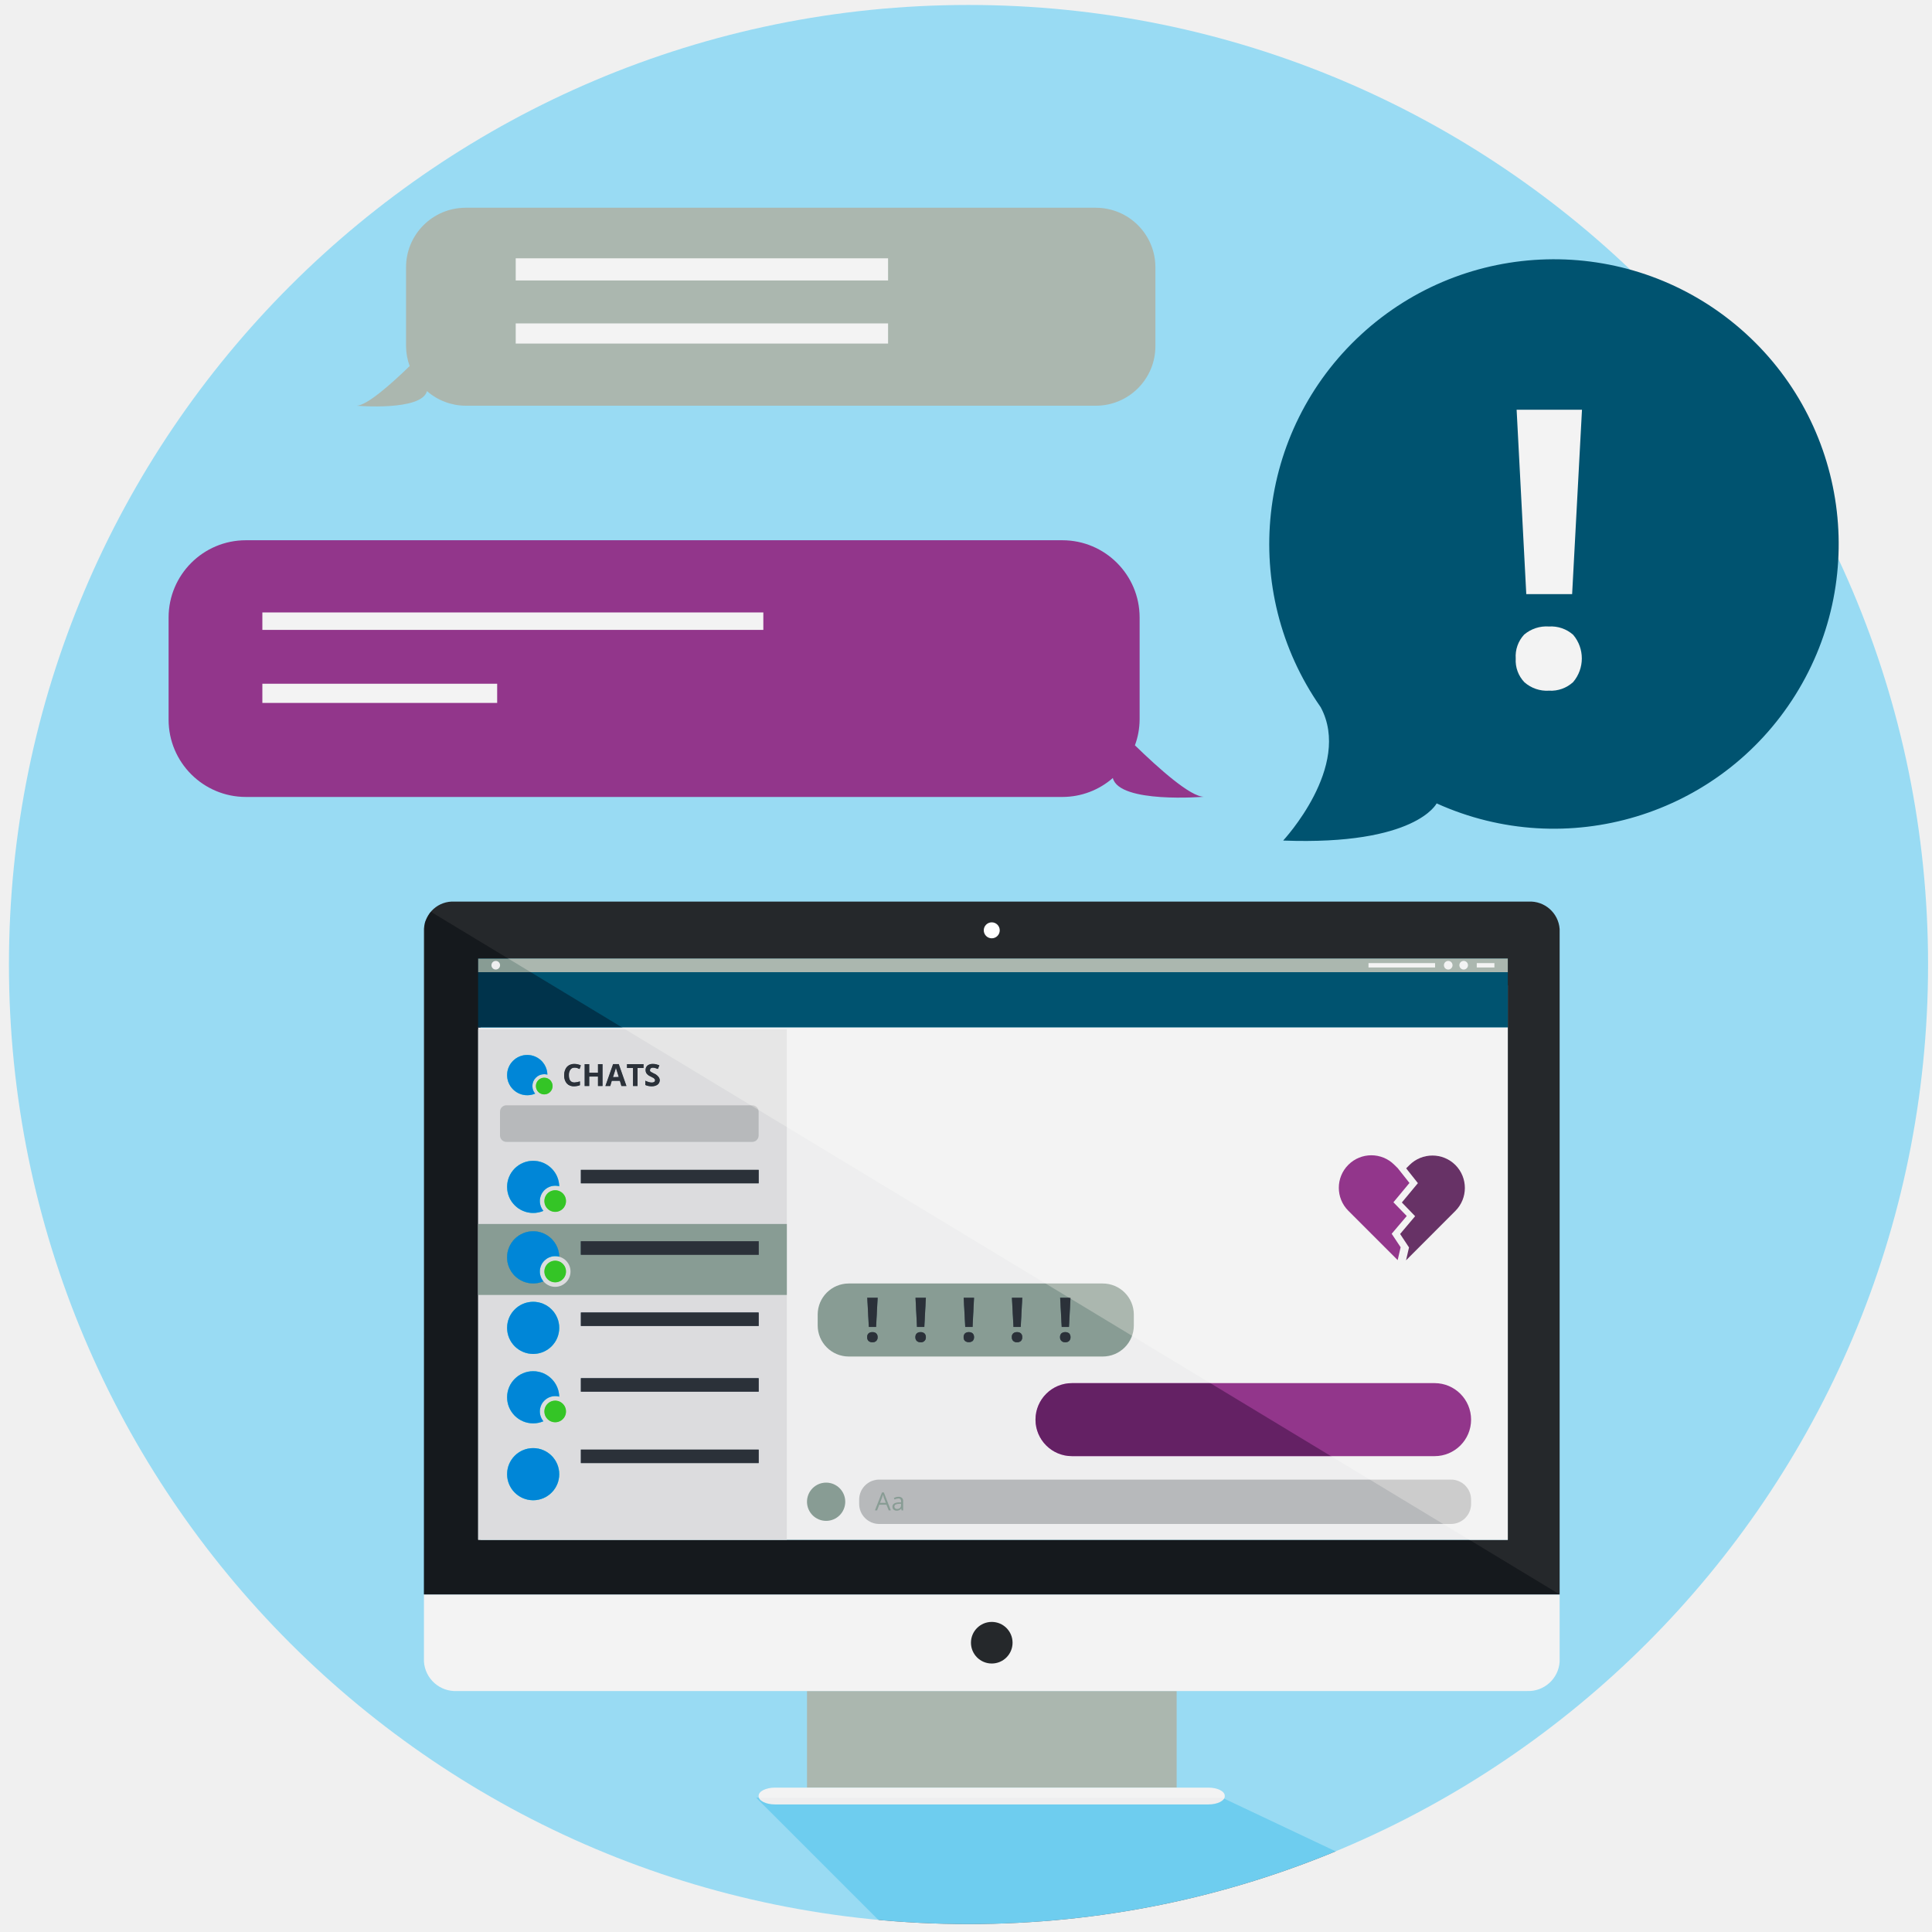
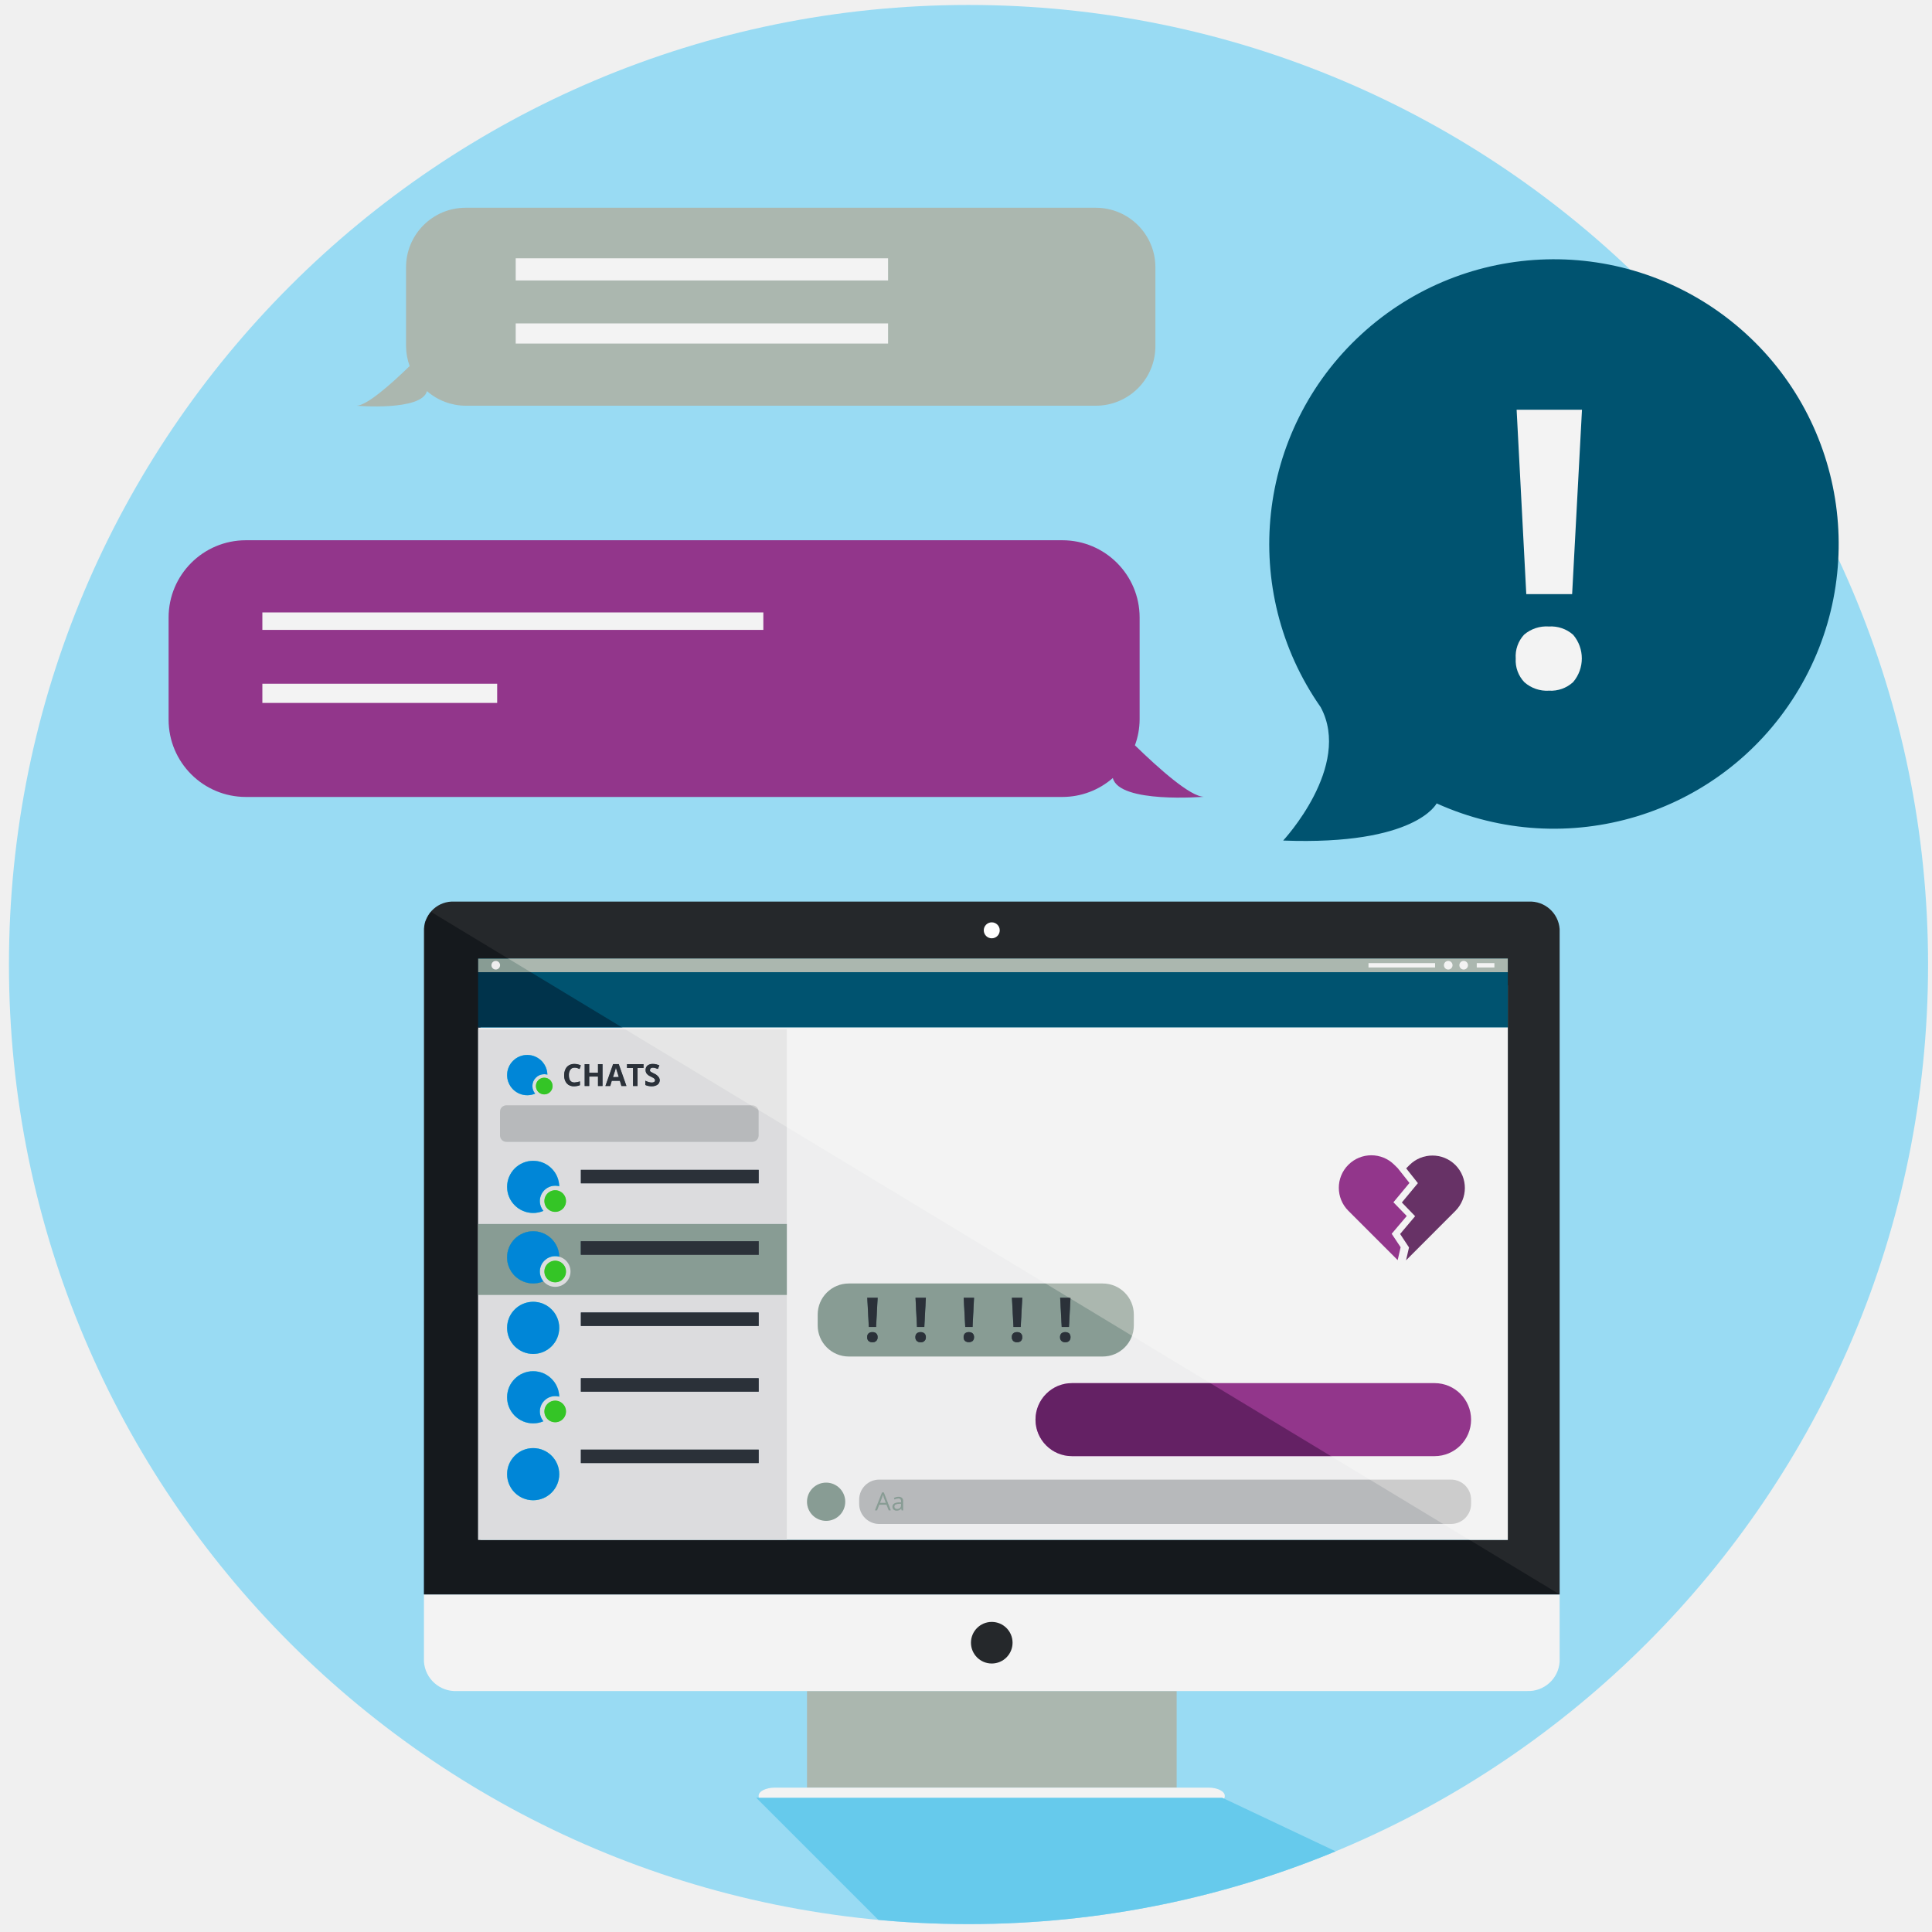
<svg xmlns="http://www.w3.org/2000/svg" viewBox="0 0 300 300">
  <defs>
-     <style>.cls-1{fill:none;}.cls-2{isolation:isolate;}.cls-3{fill:#99dbf3;}.cls-4{fill:#92368b;}.cls-5{fill:#f3f3f3;}.cls-6{fill:#abb7af;}.cls-7{fill:#005370;}.cls-8{fill:#25282b;}.cls-9{fill:#fff;}.cls-10{fill:#e6e6e6;}.cls-11,.cls-16,.cls-19{fill:#4a4f55;}.cls-12{fill:#ccc;}.cls-13{fill:#00a7e1;}.cls-14,.cls-15{fill:#5ad539;stroke:#e6e6e6;stroke-miterlimit:10;}.cls-14{stroke-width:0.54px;}.cls-15{stroke-width:0.7px;}.cls-16{fill-rule:evenodd;}.cls-16,.cls-19{mix-blend-mode:overlay;}.cls-17{fill:#673266;}.cls-18{clip-path:url(#clip-path);}</style>
+     <style>.cls-1{fill:none;}.cls-2{isolation:isolate;}.cls-3{fill:#99dbf3;}.cls-4{fill:#92368b;}.cls-5{fill:#f3f3f3;}.cls-6{fill:#abb7af;}.cls-7{fill:#005370;}.cls-8{fill:#25282b;}.cls-9{fill:#fff;}.cls-10{fill:#e6e6e6;}.cls-11,.cls-16{fill:#4a4f55;}.cls-12{fill:#ccc;}.cls-13{fill:#00a7e1;}.cls-14,.cls-15{fill:#5ad539;stroke:#e6e6e6;stroke-miterlimit:10;}.cls-14{stroke-width:0.54px;}.cls-15{stroke-width:0.7px;}.cls-16{fill-rule:evenodd;mix-blend-mode:overlay;}.cls-17{fill:#673266;}.cls-18{clip-path:url(#clip-path);}.cls-19{fill:#66caec;}</style>
    <clipPath id="clip-path">
      <circle class="cls-1" cx="150.39" cy="149.77" r="149" />
    </clipPath>
  </defs>
  <g class="cls-2">
    <g id="Layer_1" data-name="Layer 1">
      <g id="ypmh_u2_s3_p1_slide1">
        <circle class="cls-3" cx="150.39" cy="149.77" r="149" />
        <path class="cls-4" d="M176.23,115.73a11.73,11.73,0,0,0,.73-4V95.89a12,12,0,0,0-12-12H38.18a12,12,0,0,0-12,12h0v15.86a12,12,0,0,0,12,12H165a11.9,11.9,0,0,0,7.8-2.94h0c1,4,14.15,2.91,14.15,2.91C184.87,123.75,179.93,119.33,176.23,115.73Z" />
        <rect class="cls-5" x="40.74" y="106.17" width="36.46" height="2.98" />
        <rect class="cls-5" x="40.74" y="95.1" width="77.79" height="2.71" />
        <path class="cls-6" d="M63.61,56.84a9.21,9.21,0,0,1-.56-3.07V41.52a9.25,9.25,0,0,1,9.24-9.26h97.87a9.25,9.25,0,0,1,9.25,9.25h0V53.77A9.25,9.25,0,0,1,170.17,63H72.3a9.19,9.19,0,0,1-6-2.27h0C65.47,63.87,55.36,63,55.36,63,56.94,63,60.76,59.62,63.61,56.84Z" />
        <rect class="cls-5" x="80.08" y="40.11" width="57.82" height="3.44" />
        <rect class="cls-5" x="80.08" y="50.22" width="57.82" height="3.13" />
        <path class="cls-7" d="M205.08,109.82a44.21,44.21,0,1,1,18,14.93h0s-3.2,6.55-23.83,5.77C199.26,130.5,210,119,205.08,109.82Z" />
        <path class="cls-5" d="M235.36,102.26a4.94,4.94,0,0,1,1.31-3.72,5.36,5.36,0,0,1,3.85-1.26,5.18,5.18,0,0,1,3.76,1.29,5.68,5.68,0,0,1,0,7.34,5.1,5.1,0,0,1-3.75,1.34,5.27,5.27,0,0,1-3.82-1.31A4.88,4.88,0,0,1,235.36,102.26Zm8.76-10H237l-1.5-28.64h10.15Z" />
        <rect class="cls-6" x="125.31" y="262.58" width="57.4" height="15" />
        <path class="cls-5" d="M65.83,258A4.9,4.9,0,0,0,71,262.58H237.08a4.87,4.87,0,0,0,5.1-4.55V247.58H65.83Z" />
        <path class="cls-5" d="M120.34,277.58c-1.4,0-2.54.57-2.54,1.26v.09c0,.69,1.14,1.26,2.54,1.26h67.31c1.4,0,2.53-.57,2.53-1.26v-.09c0-.69-1.13-1.26-2.53-1.26Z" />
        <circle class="cls-8" cx="154" cy="255.08" r="3.23" />
        <path class="cls-8" d="M237.35,140H70.55a4.5,4.5,0,0,0-4.72,4.22V247.58H242.18V144.26A4.6,4.6,0,0,0,237.35,140Zm-3.22,19.58V239.1H74.61V153H234.13Z" />
        <rect class="cls-5" x="74.24" y="159.53" width="159.89" height="79.58" />
        <rect class="cls-7" x="74.24" y="148.84" width="159.89" height="10.69" />
        <path class="cls-9" d="M154,145.7a1.24,1.24,0,1,0-1.24-1.24h0A1.24,1.24,0,0,0,154,145.7Z" />
        <rect class="cls-6" x="74.24" y="148.84" width="159.89" height="2.12" />
        <circle class="cls-5" cx="76.98" cy="149.88" r="0.67" />
        <circle class="cls-5" cx="227.28" cy="149.88" r="0.67" />
        <circle class="cls-5" cx="224.88" cy="149.88" r="0.67" />
        <rect class="cls-5" x="229.31" y="149.55" width="2.74" height="0.68" />
        <rect class="cls-5" x="212.5" y="149.55" width="10.34" height="0.68" />
        <rect class="cls-10" x="74.24" y="159.83" width="47.94" height="79.27" />
        <rect class="cls-6" x="74.24" y="190.06" width="47.94" height="11.02" />
        <path class="cls-11" d="M89.2,165.79a.73.73,0,0,0-.63.31,1.41,1.41,0,0,0-.23.85c0,.76.29,1.13.86,1.13a2.94,2.94,0,0,0,.86-.17v.6a2.33,2.33,0,0,1-.93.17,1.4,1.4,0,0,1-1.13-.45,1.84,1.84,0,0,1-.4-1.28,2.06,2.06,0,0,1,.2-.93,1.31,1.31,0,0,1,.55-.61,1.65,1.65,0,0,1,.85-.21,2.42,2.42,0,0,1,1,.23L90,166l-.39-.16A1.27,1.27,0,0,0,89.2,165.79Z" />
        <path class="cls-11" d="M93.56,168.64h-.71v-1.47H91.5v1.47h-.72v-3.4h.72v1.33h1.35v-1.33h.71Z" />
        <path class="cls-11" d="M96.49,168.64l-.24-.81H95l-.24.81H94l1.2-3.41h.88l1.2,3.41Zm-.41-1.41L95.69,166a1.94,1.94,0,0,1-.06-.22c0,.2-.2.69-.44,1.47Z" />
        <path class="cls-11" d="M99,168.64h-.71v-2.8h-.93v-.6h2.57v.6H99Z" />
        <path class="cls-11" d="M102.45,167.69a.89.89,0,0,1-.33.73,1.48,1.48,0,0,1-.92.26,2.26,2.26,0,0,1-1-.2v-.67a4.06,4.06,0,0,0,.58.22,1.78,1.78,0,0,0,.44.06.64.64,0,0,0,.36-.09.32.32,0,0,0,.13-.27.28.28,0,0,0-.06-.18.78.78,0,0,0-.16-.15l-.44-.23a1.75,1.75,0,0,1-.47-.28,1.07,1.07,0,0,1-.25-.31.93.93,0,0,1-.09-.42.9.9,0,0,1,.3-.71,1.3,1.3,0,0,1,.85-.25,2.07,2.07,0,0,1,.5.06,3.69,3.69,0,0,1,.5.17l-.23.56a3.91,3.91,0,0,0-.45-.15,1.41,1.41,0,0,0-.35-.05.48.48,0,0,0-.31.1.33.33,0,0,0-.11.25.28.28,0,0,0,0,.16.37.37,0,0,0,.14.14l.45.24a1.72,1.72,0,0,1,.65.45A.89.89,0,0,1,102.45,167.69Z" />
        <rect class="cls-12" x="77.64" y="171.63" width="40.16" height="5.68" rx="0.99" />
        <circle class="cls-13" cx="81.87" cy="166.94" r="3.13" />
        <circle class="cls-14" cx="84.51" cy="168.64" r="1.57" />
        <circle class="cls-13" cx="82.79" cy="184.3" r="4.05" />
        <circle class="cls-15" cx="86.21" cy="186.5" r="2.03" />
        <circle class="cls-13" cx="82.79" cy="195.24" r="4.05" />
        <circle class="cls-15" cx="86.21" cy="197.44" r="2.03" />
        <circle class="cls-13" cx="82.79" cy="206.19" r="4.05" />
        <circle class="cls-13" cx="82.79" cy="216.97" r="4.05" />
        <circle class="cls-15" cx="86.21" cy="219.17" r="2.03" />
        <circle class="cls-13" cx="82.79" cy="228.91" r="4.05" />
        <rect class="cls-12" x="133.41" y="229.75" width="95.02" height="6.89" rx="3.12" />
        <path class="cls-6" d="M138,234.53l-.35-.88h-1.12l-.34.88h-.33l1.1-2.79h.28l1.09,2.79Zm-.45-1.17-.33-.86c0-.11-.08-.25-.13-.41a2.52,2.52,0,0,1-.11.41l-.33.86Z" />
        <path class="cls-6" d="M140,234.53l-.06-.29h0a.8.8,0,0,1-.31.26.88.88,0,0,1-.39.07.65.65,0,0,1-.48-.16.57.57,0,0,1-.18-.45c0-.42.34-.65,1-.67h.35v-.13a.53.53,0,0,0-.1-.36.43.43,0,0,0-.34-.12,1.5,1.5,0,0,0-.59.16l-.1-.24a2,2,0,0,1,.34-.13,1.57,1.57,0,0,1,.37-.05.79.79,0,0,1,.55.17.69.69,0,0,1,.18.53v1.42Zm-.72-.22a.64.64,0,0,0,.47-.16.61.61,0,0,0,.17-.45v-.19h-.32a1.13,1.13,0,0,0-.54.12.35.35,0,0,0-.17.32.35.35,0,0,0,.1.26A.44.44,0,0,0,139.26,234.31Z" />
        <circle class="cls-6" cx="128.28" cy="233.19" r="2.97" />
        <rect class="cls-4" x="160.79" y="214.77" width="67.64" height="11.34" rx="5.67" />
        <rect class="cls-6" x="126.97" y="199.3" width="49.09" height="11.34" rx="4.83" />
        <path class="cls-11" d="M134.65,207.64a.77.77,0,0,1,.21-.59.86.86,0,0,1,.61-.2.85.85,0,0,1,.6.2.8.8,0,0,1,.21.59.76.76,0,0,1-.22.58.8.8,0,0,1-.59.21.85.85,0,0,1-.61-.21A.76.76,0,0,1,134.65,207.64Zm1.39-1.59h-1.13l-.24-4.54h1.61Z" />
        <path class="cls-11" d="M142.14,207.64a.77.77,0,0,1,.21-.59.86.86,0,0,1,.61-.2.84.84,0,0,1,.59.2.77.77,0,0,1,.22.59.74.74,0,0,1-.81.79.84.84,0,0,1-.61-.21A.76.76,0,0,1,142.14,207.64Zm1.39-1.59h-1.14l-.23-4.54h1.61Z" />
        <path class="cls-11" d="M149.63,207.64a.77.77,0,0,1,.21-.59.83.83,0,0,1,.6-.2.85.85,0,0,1,.6.2.8.8,0,0,1,.21.59.79.79,0,0,1-.21.58,1,1,0,0,1-1.2,0A.76.76,0,0,1,149.63,207.64Zm1.39-1.59h-1.14l-.24-4.54h1.61Z" />
        <path class="cls-11" d="M157.11,207.64a.77.77,0,0,1,.21-.59.88.88,0,0,1,.61-.2.85.85,0,0,1,.6.2.8.8,0,0,1,.21.59.79.79,0,0,1-.21.58.83.83,0,0,1-.6.21.81.81,0,0,1-.6-.21A.77.77,0,0,1,157.11,207.64Zm1.39-1.59h-1.13l-.24-4.54h1.61Z" />
        <path class="cls-11" d="M164.6,207.64a.77.77,0,0,1,.21-.59.86.86,0,0,1,.61-.2.85.85,0,0,1,.6.2.8.8,0,0,1,.21.59.79.79,0,0,1-.21.58.84.84,0,0,1-.6.21.81.81,0,0,1-.6-.21A.73.73,0,0,1,164.6,207.64Zm1.39-1.59h-1.13l-.24-4.54h1.61Z" />
        <rect class="cls-11" x="90.19" y="181.65" width="27.62" height="2.1" />
        <rect class="cls-11" x="90.19" y="192.74" width="27.62" height="2.1" />
        <rect class="cls-11" x="90.19" y="203.8" width="27.62" height="2.1" />
        <rect class="cls-11" x="90.19" y="214" width="27.62" height="2.1" />
        <rect class="cls-11" x="90.19" y="225.09" width="27.62" height="2.1" />
        <polygon class="cls-16" points="66.87 141.56 242.18 247.58 65.83 247.58 65.95 143.23 66.87 141.56" />
        <path class="cls-4" d="M216.1,191.58l2.34-2.76-2.07-2.13,2.49-3-1.82-2.3h0l-.53-.52a5,5,0,0,0-7.14,7.14l2.48,2.48,5.18,5.18.46-2Z" />
        <path class="cls-17" d="M226,180.91a5.05,5.05,0,0,0-7.14,0l-.51.51,1.82,2.3-2.49,3,2.06,2.13-2.33,2.76,1.38,2.09-.46,2h0l7.66-7.67A5.05,5.05,0,0,0,226,180.91Z" />
        <g class="cls-18">
          <polyline class="cls-19" points="117.42 279.15 142 303.73 241.79 303.73 189.79 279.15" />
        </g>
      </g>
    </g>
  </g>
</svg>
